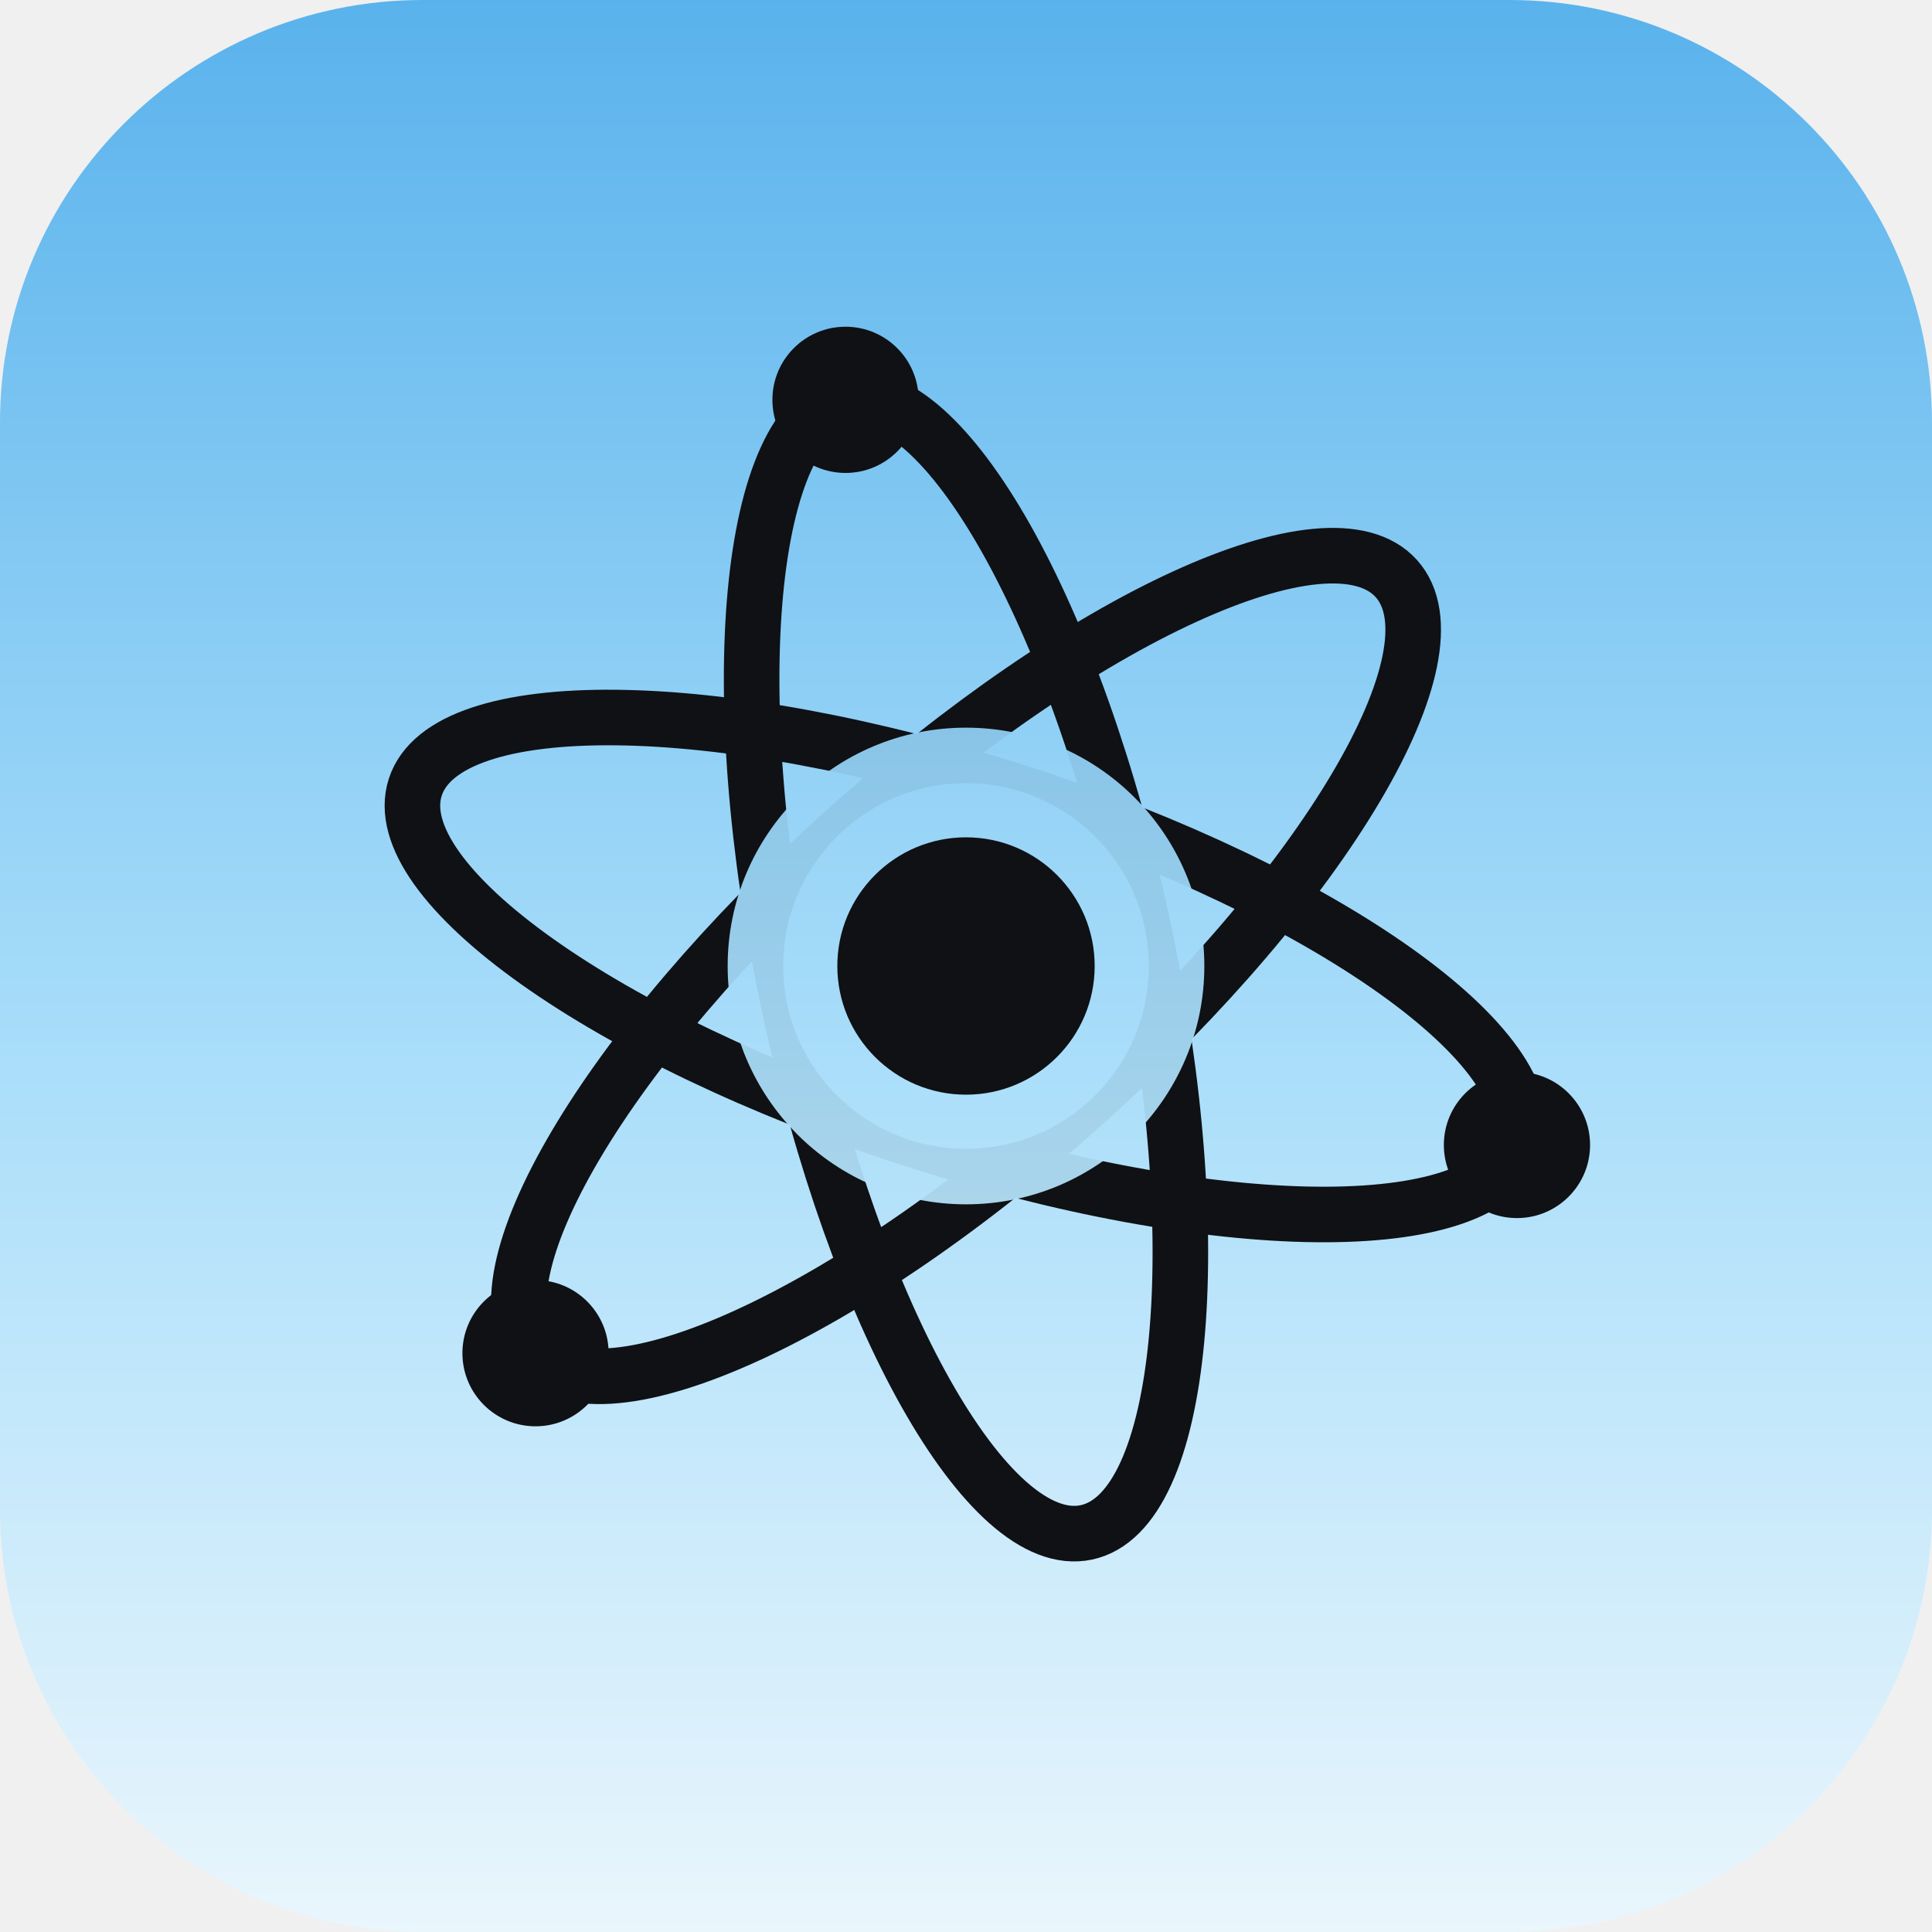
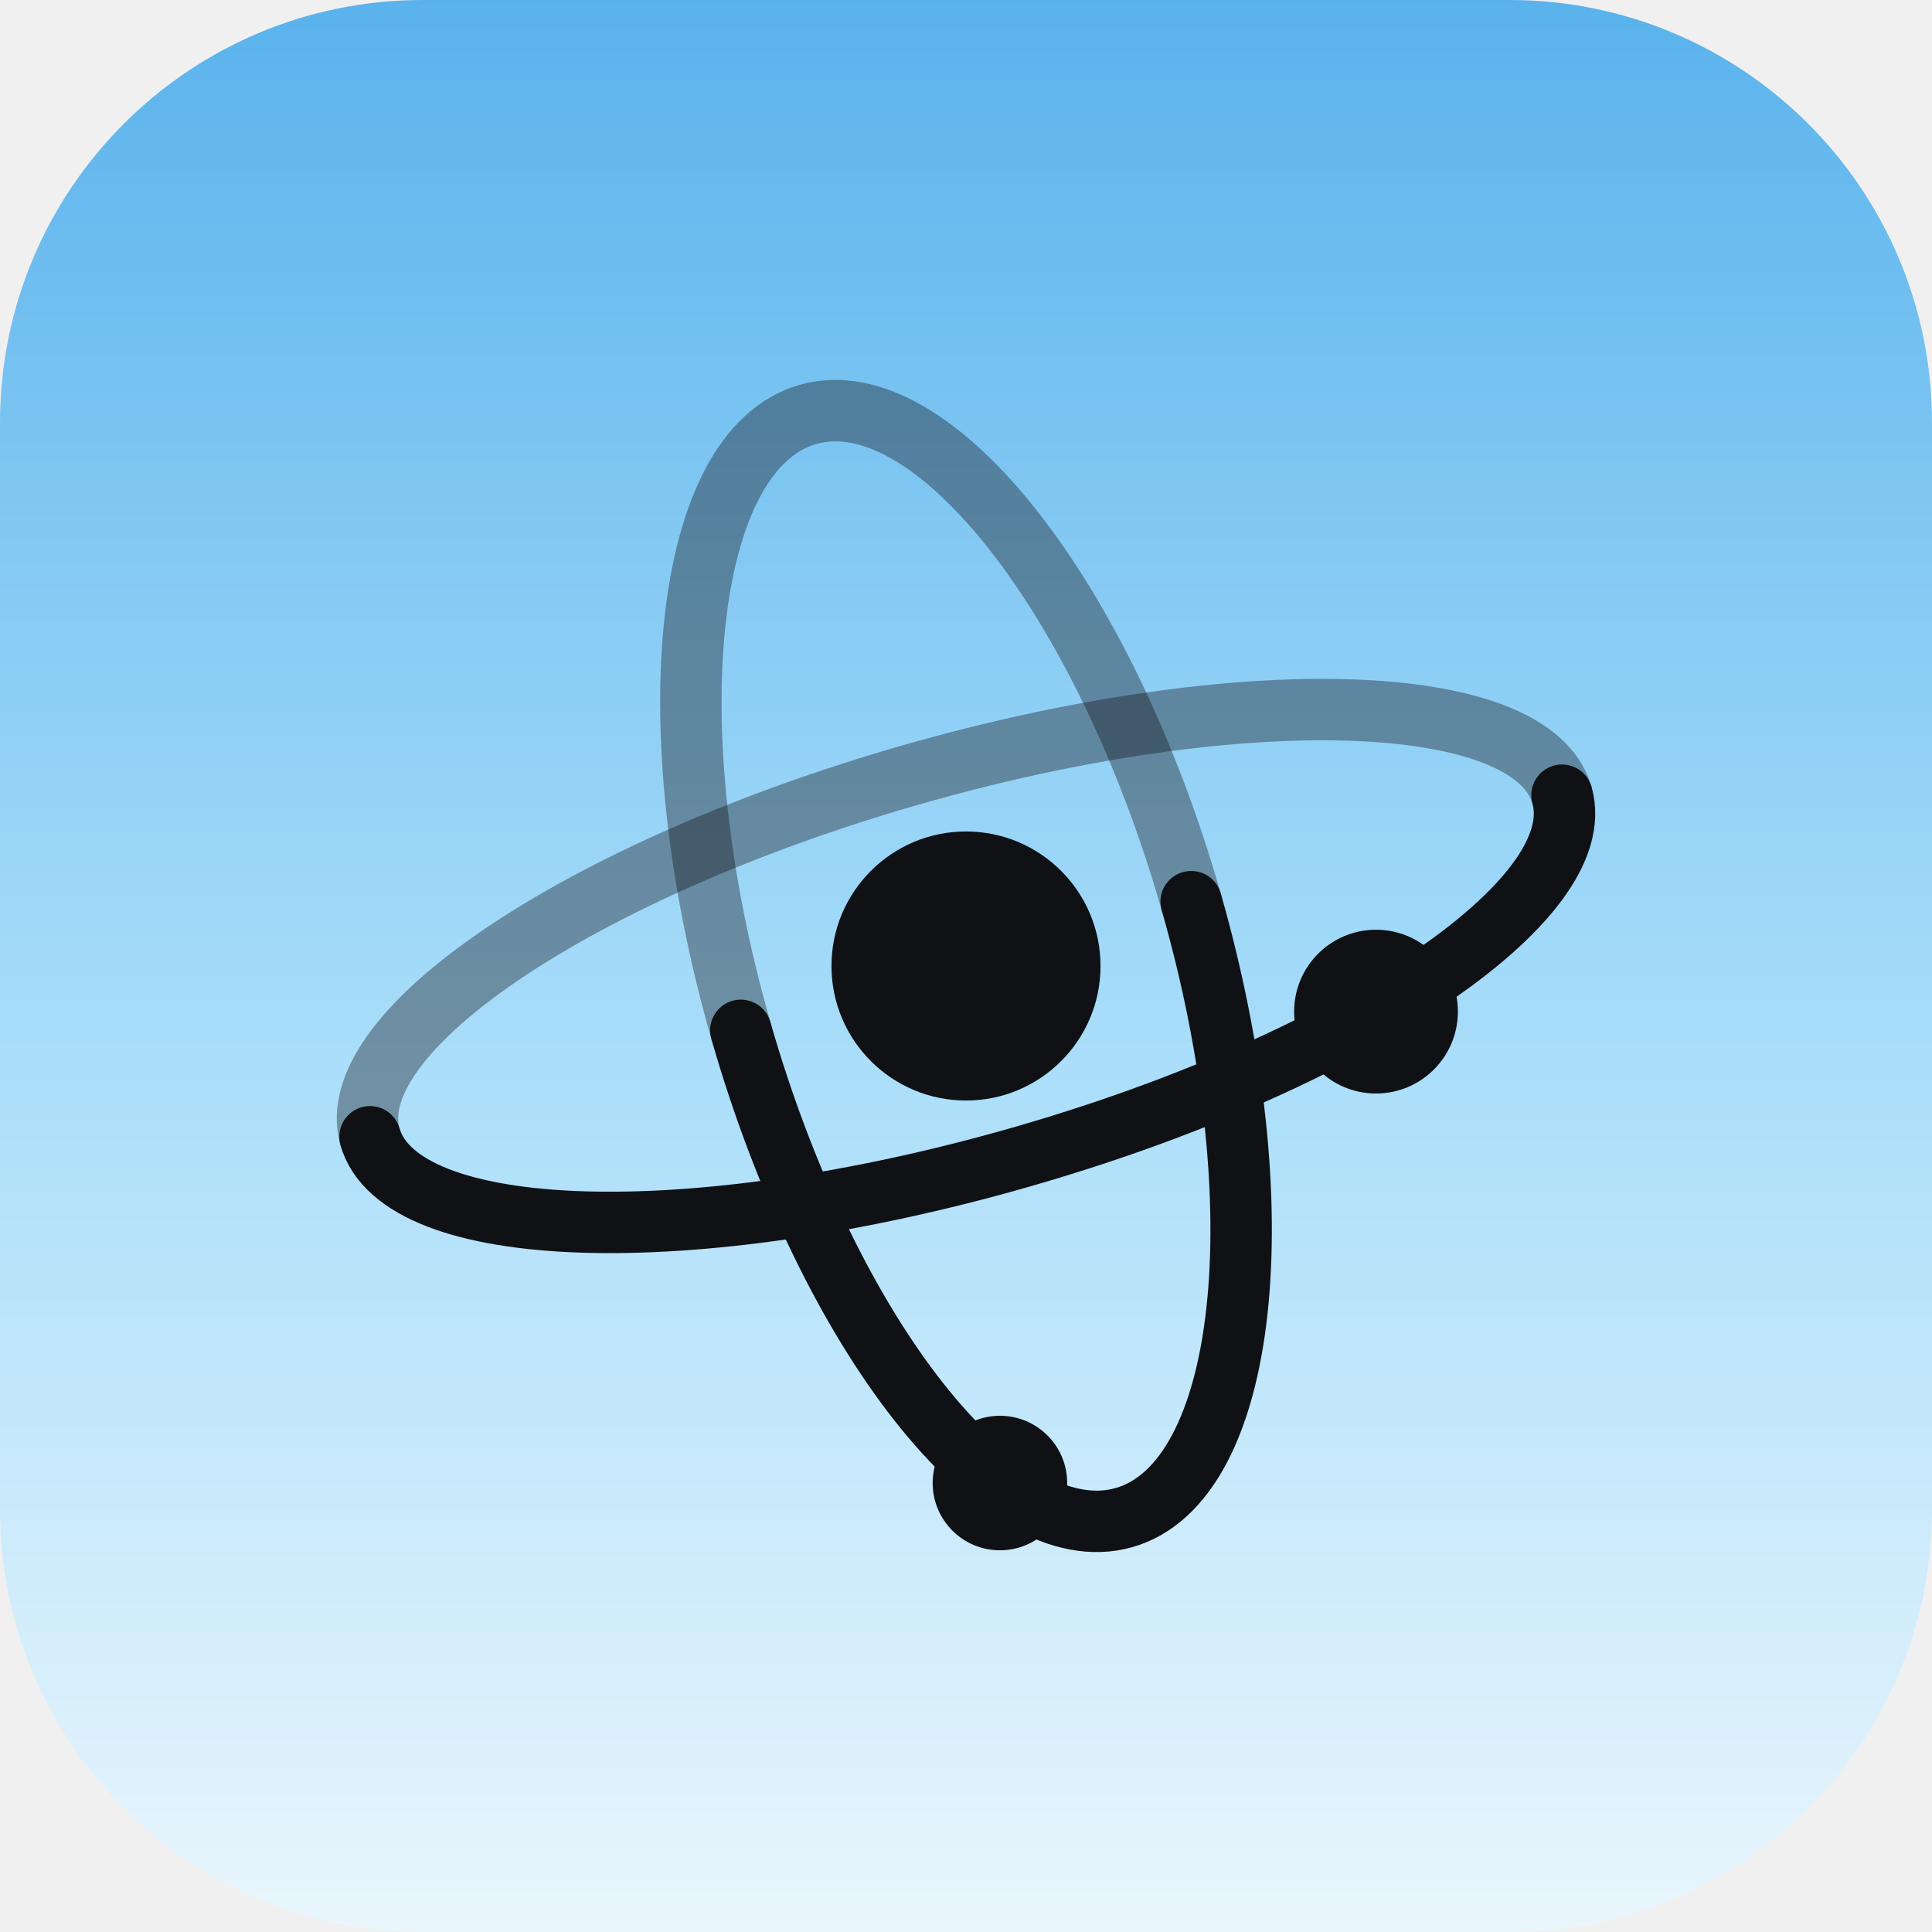
<svg xmlns="http://www.w3.org/2000/svg" viewBox="0 0 512 512">
  <defs>
    <linearGradient id="g" x1="0" y1="0" x2="0" y2="1">
      <stop offset="0" stop-color="#59b2ec" />
      <stop offset=".55" stop-color="#aadefa" />
      <stop offset="1" stop-color="#eaf6fc" />
    </linearGradient>
  </defs>
  <rect width="512" height="512" rx="112" fill="url(#g)" />
-   <g transform="translate(256 256) scale(15.5) translate(-12 -12)" fill="none" stroke="#0f1115" stroke-width="0.95">
-     <defs>
-       <mask id="am">
-         <rect x="-2" y="-2" width="28" height="28" fill="#fff" />
-         <circle cx="12" cy="12" r="3.6" fill="#000" />
-       </mask>
-     </defs>
-     <g mask="url(#am)">
-       <ellipse cx="12" cy="12" rx="9.9" ry="3.1" transform="rotate(18 12 12)" />
-       <ellipse cx="12" cy="12" rx="9.9" ry="3.1" transform="rotate(78 12 12)" />
-       <ellipse cx="12" cy="12" rx="9.9" ry="3.1" transform="rotate(138 12 12)" />
-     </g>
-     <circle cx="12" cy="12" r="2.2" fill="#0f1115" stroke="none" />
-     <circle cx="21.42" cy="15.06" r="1.25" fill="#0f1115" stroke="none" />
-     <circle cx="9.94" cy="2.32" r="1.25" fill="#0f1115" stroke="none" />
-     <circle cx="4.64" cy="18.62" r="1.25" fill="#0f1115" stroke="none" />
+   <g transform="translate(256 256) scale(15.5) translate(-12 -12)" fill="none" stroke="#0f1115" stroke-width="1.05" stroke-linecap="round">
+     <path d="M1.81 14.92A10.6 3.4 -16 0 1 22.19 9.08" opacity="0.38" />
+     <path d="M8.15 13.10A4.0 9.8 -16 0 1 15.85 10.90" opacity="0.38" />
+     <circle cx="12" cy="12" r="2.3" fill="#0f1115" stroke="none" />
+     <path d="M22.19 9.08A10.6 3.4 -16 0 1 1.81 14.92" />
+     <circle cx="19.01" cy="12.78" r="1.4" fill="#0f1115" stroke="none" />
+     <path d="M15.85 10.90A4.0 9.8 -16 0 1 8.15 13.10" />
+     <circle cx="12.58" cy="20.84" r="1.15" fill="#0f1115" stroke="none" />
  </g>
</svg>
